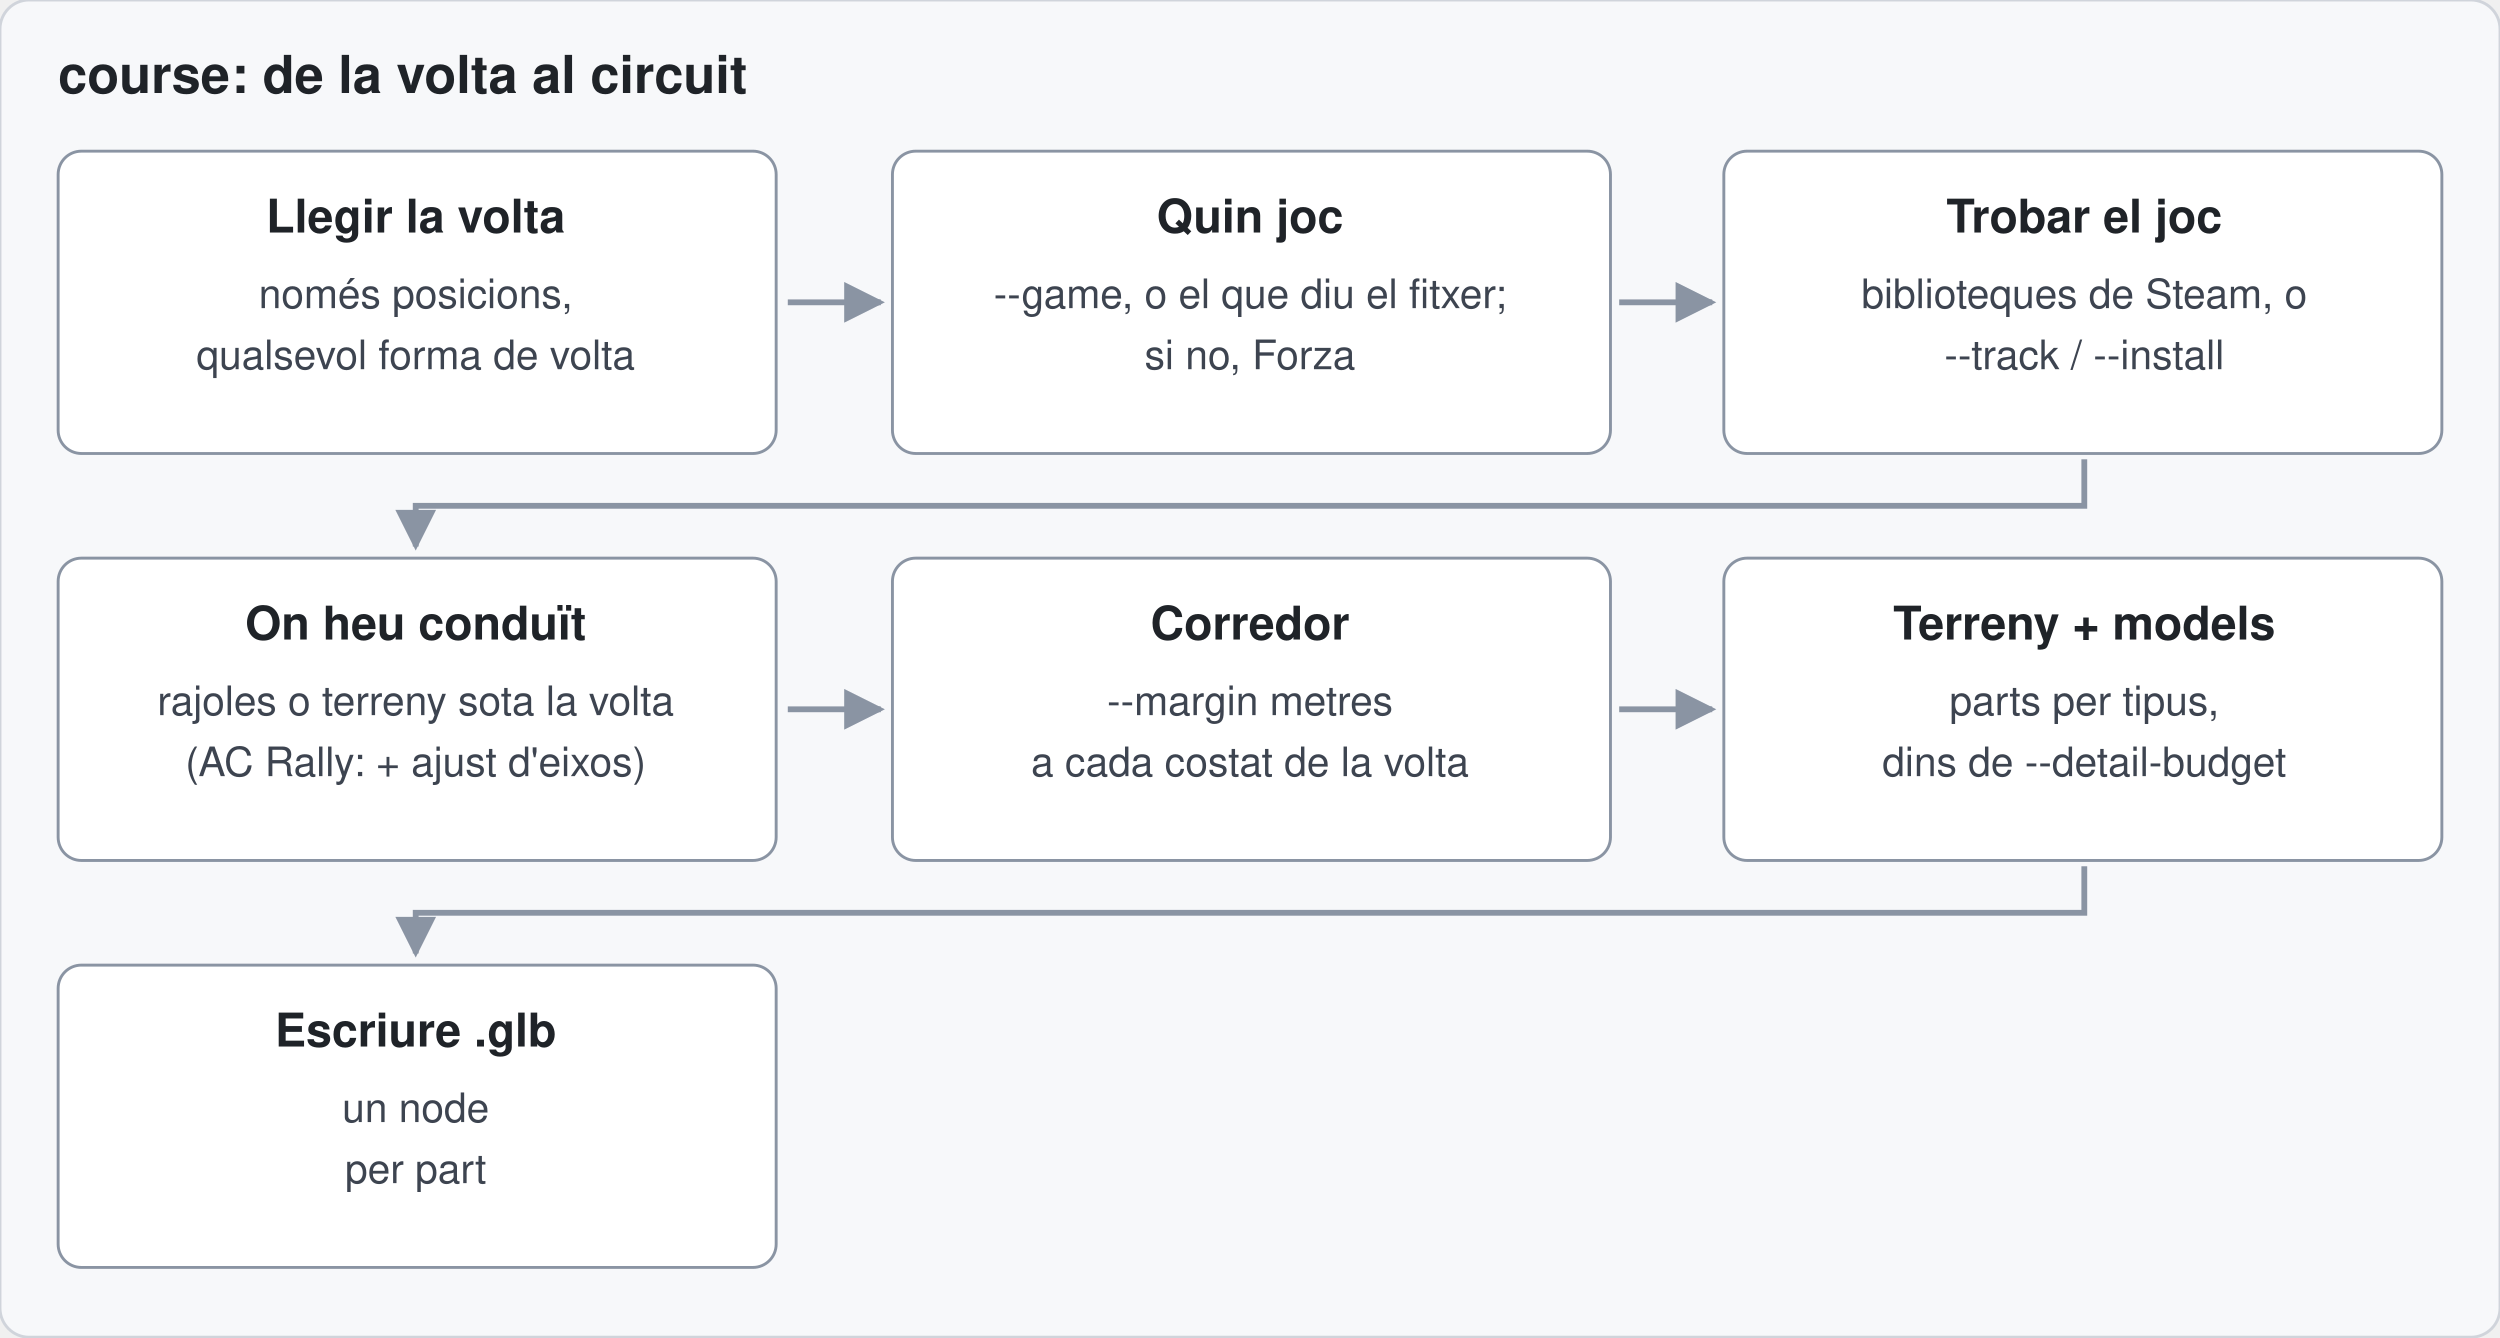
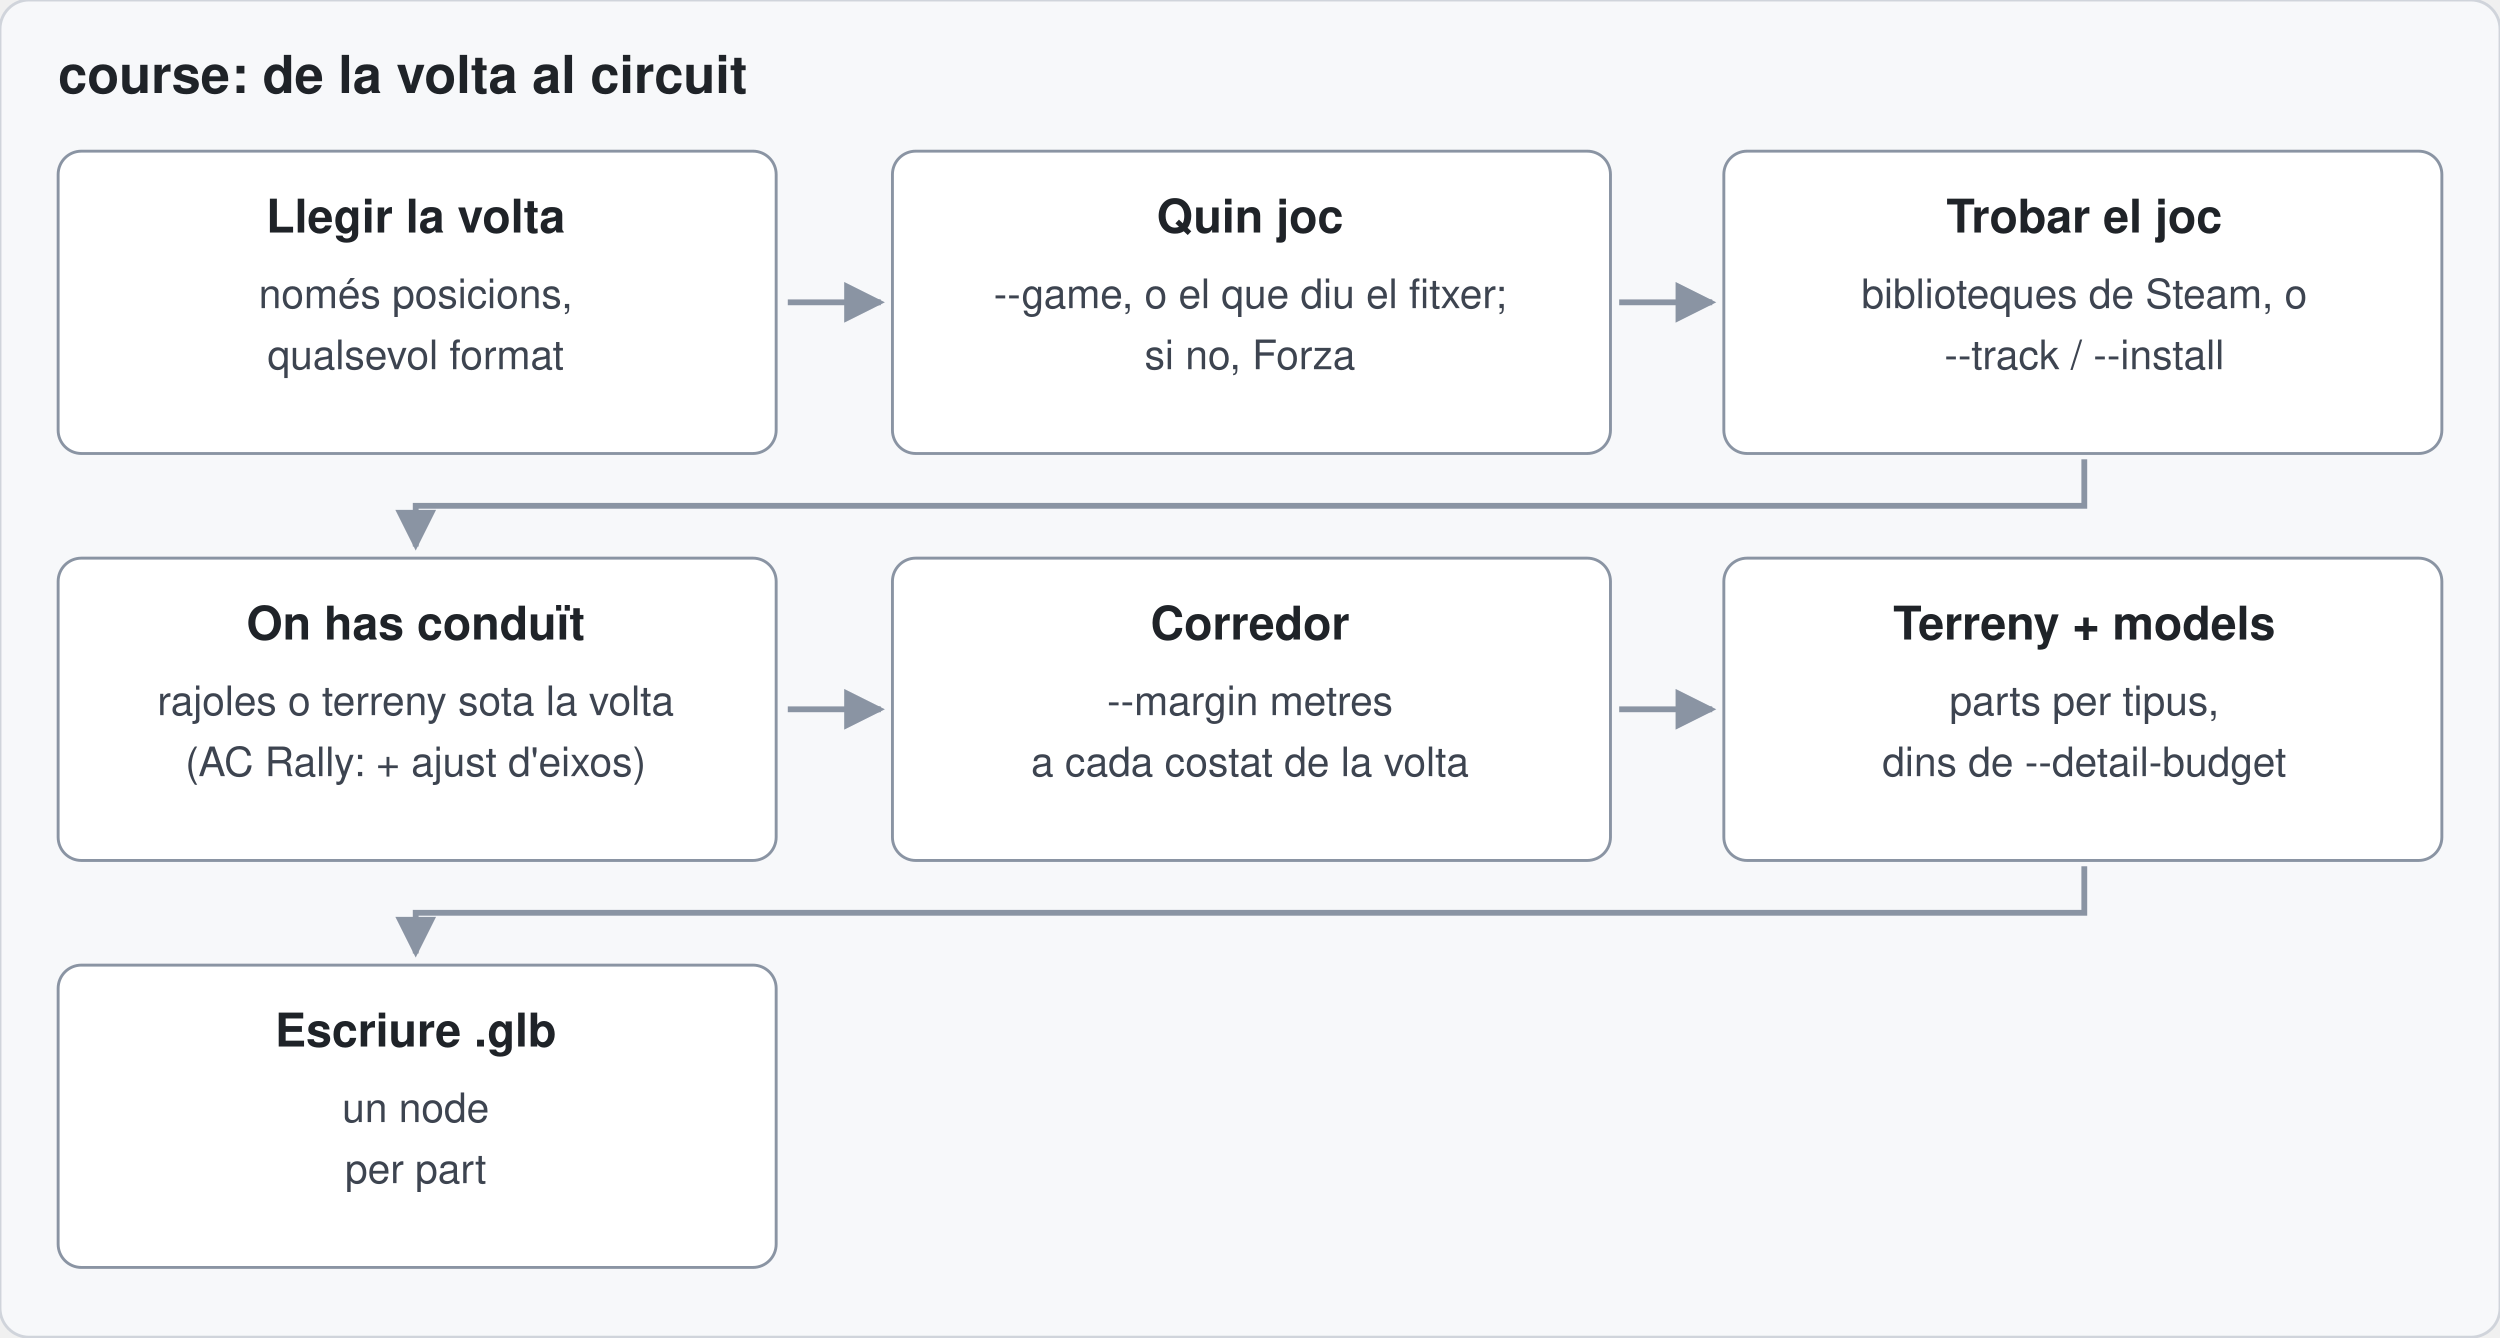
<svg xmlns="http://www.w3.org/2000/svg" width="860" height="460" viewBox="0 0 860 460" role="img" aria-label="course: from a lap to a course">
  <rect width="860" height="460" rx="10" fill="#f7f8fa" stroke="#d0d4db" />
  <defs>
    <marker id="a" viewBox="0 0 10 10" refX="9" refY="5" markerWidth="7" markerHeight="7" orient="auto-start-reverse">
      <path d="M0,0 L10,5 L0,10 z" fill="#8a94a3" />
    </marker>
  </defs>
  <text x="20" y="32" font-family="Segoe UI,Helvetica,Arial,sans-serif" font-size="18" font-weight="600" fill="#1f2328" text-anchor="start">course: de la volta al circuit</text>
  <rect x="20" y="52" width="247" height="104" rx="8" fill="#ffffff" stroke="#8a94a3" />
  <text x="143" y="80" font-family="Segoe UI,Helvetica,Arial,sans-serif" font-size="16" font-weight="600" fill="#1f2328" text-anchor="middle">Llegir la volta</text>
  <text x="143" y="106" font-family="Segoe UI,Helvetica,Arial,sans-serif" font-size="14" font-weight="400" fill="#3d4450" text-anchor="middle">només posicions,</text>
-   <text x="143" y="127" font-family="Segoe UI,Helvetica,Arial,sans-serif" font-size="14" font-weight="400" fill="#3d4450" text-anchor="middle">qualsevol forma de volta</text>
+   <text x="143" y="127" font-family="Segoe UI,Helvetica,Arial,sans-serif" font-size="14" font-weight="400" fill="#3d4450" text-anchor="middle">qualsevol format</text>
  <rect x="307" y="52" width="247" height="104" rx="8" fill="#ffffff" stroke="#8a94a3" />
  <text x="430" y="80" font-family="Segoe UI,Helvetica,Arial,sans-serif" font-size="16" font-weight="600" fill="#1f2328" text-anchor="middle">Quin joc</text>
  <text x="430" y="106" font-family="Segoe UI,Helvetica,Arial,sans-serif" font-size="14" font-weight="400" fill="#3d4450" text-anchor="middle">--game, o el que diu el fitxer;</text>
  <text x="430" y="127" font-family="Segoe UI,Helvetica,Arial,sans-serif" font-size="14" font-weight="400" fill="#3d4450" text-anchor="middle">si no, Forza</text>
  <rect x="593" y="52" width="247" height="104" rx="8" fill="#ffffff" stroke="#8a94a3" />
  <text x="717" y="80" font-family="Segoe UI,Helvetica,Arial,sans-serif" font-size="16" font-weight="600" fill="#1f2328" text-anchor="middle">Trobar el joc</text>
  <text x="717" y="106" font-family="Segoe UI,Helvetica,Arial,sans-serif" font-size="14" font-weight="400" fill="#3d4450" text-anchor="middle">biblioteques de Steam, o</text>
  <text x="717" y="127" font-family="Segoe UI,Helvetica,Arial,sans-serif" font-size="14" font-weight="400" fill="#3d4450" text-anchor="middle">--track / --install</text>
  <rect x="20" y="192" width="247" height="104" rx="8" fill="#ffffff" stroke="#8a94a3" />
-   <text x="143" y="220" font-family="Segoe UI,Helvetica,Arial,sans-serif" font-size="16" font-weight="600" fill="#1f2328" text-anchor="middle">On heu conduït</text>
+   <text x="143" y="220" font-family="Segoe UI,Helvetica,Arial,sans-serif" font-size="16" font-weight="600" fill="#1f2328" text-anchor="middle">On has conduït</text>
  <text x="143" y="246" font-family="Segoe UI,Helvetica,Arial,sans-serif" font-size="14" font-weight="400" fill="#3d4450" text-anchor="middle">rajoles o terreny sota la volta</text>
  <text x="143" y="267" font-family="Segoe UI,Helvetica,Arial,sans-serif" font-size="14" font-weight="400" fill="#3d4450" text-anchor="middle">(AC Rally: + ajust d'eixos)</text>
  <rect x="307" y="192" width="247" height="104" rx="8" fill="#ffffff" stroke="#8a94a3" />
  <text x="430" y="220" font-family="Segoe UI,Helvetica,Arial,sans-serif" font-size="16" font-weight="600" fill="#1f2328" text-anchor="middle">Corredor</text>
  <text x="430" y="246" font-family="Segoe UI,Helvetica,Arial,sans-serif" font-size="14" font-weight="400" fill="#3d4450" text-anchor="middle">--margin metres</text>
  <text x="430" y="267" font-family="Segoe UI,Helvetica,Arial,sans-serif" font-size="14" font-weight="400" fill="#3d4450" text-anchor="middle">a cada costat de la volta</text>
  <rect x="593" y="192" width="247" height="104" rx="8" fill="#ffffff" stroke="#8a94a3" />
  <text x="717" y="220" font-family="Segoe UI,Helvetica,Arial,sans-serif" font-size="16" font-weight="600" fill="#1f2328" text-anchor="middle">Terreny + models</text>
  <text x="717" y="246" font-family="Segoe UI,Helvetica,Arial,sans-serif" font-size="14" font-weight="400" fill="#3d4450" text-anchor="middle">parts per tipus,</text>
  <text x="717" y="267" font-family="Segoe UI,Helvetica,Arial,sans-serif" font-size="14" font-weight="400" fill="#3d4450" text-anchor="middle">dins de --detail-budget</text>
  <rect x="20" y="332" width="247" height="104" rx="8" fill="#ffffff" stroke="#8a94a3" />
  <text x="143" y="360" font-family="Segoe UI,Helvetica,Arial,sans-serif" font-size="16" font-weight="600" fill="#1f2328" text-anchor="middle">Escriure .glb</text>
  <text x="143" y="386" font-family="Segoe UI,Helvetica,Arial,sans-serif" font-size="14" font-weight="400" fill="#3d4450" text-anchor="middle">un node</text>
  <text x="143" y="407" font-family="Segoe UI,Helvetica,Arial,sans-serif" font-size="14" font-weight="400" fill="#3d4450" text-anchor="middle">per part</text>
  <line x1="271" y1="104.0" x2="303" y2="104.0" stroke="#8a94a3" stroke-width="2" marker-end="url(#a)" />
  <line x1="557" y1="104.0" x2="589" y2="104.0" stroke="#8a94a3" stroke-width="2" marker-end="url(#a)" />
  <path d="M717,158 V174 H143 V188" fill="none" stroke="#8a94a3" stroke-width="2" marker-end="url(#a)" />
  <line x1="271" y1="244.0" x2="303" y2="244.0" stroke="#8a94a3" stroke-width="2" marker-end="url(#a)" />
  <line x1="557" y1="244.0" x2="589" y2="244.0" stroke="#8a94a3" stroke-width="2" marker-end="url(#a)" />
  <path d="M717,298 V314 H143 V328" fill="none" stroke="#8a94a3" stroke-width="2" marker-end="url(#a)" />
</svg>
